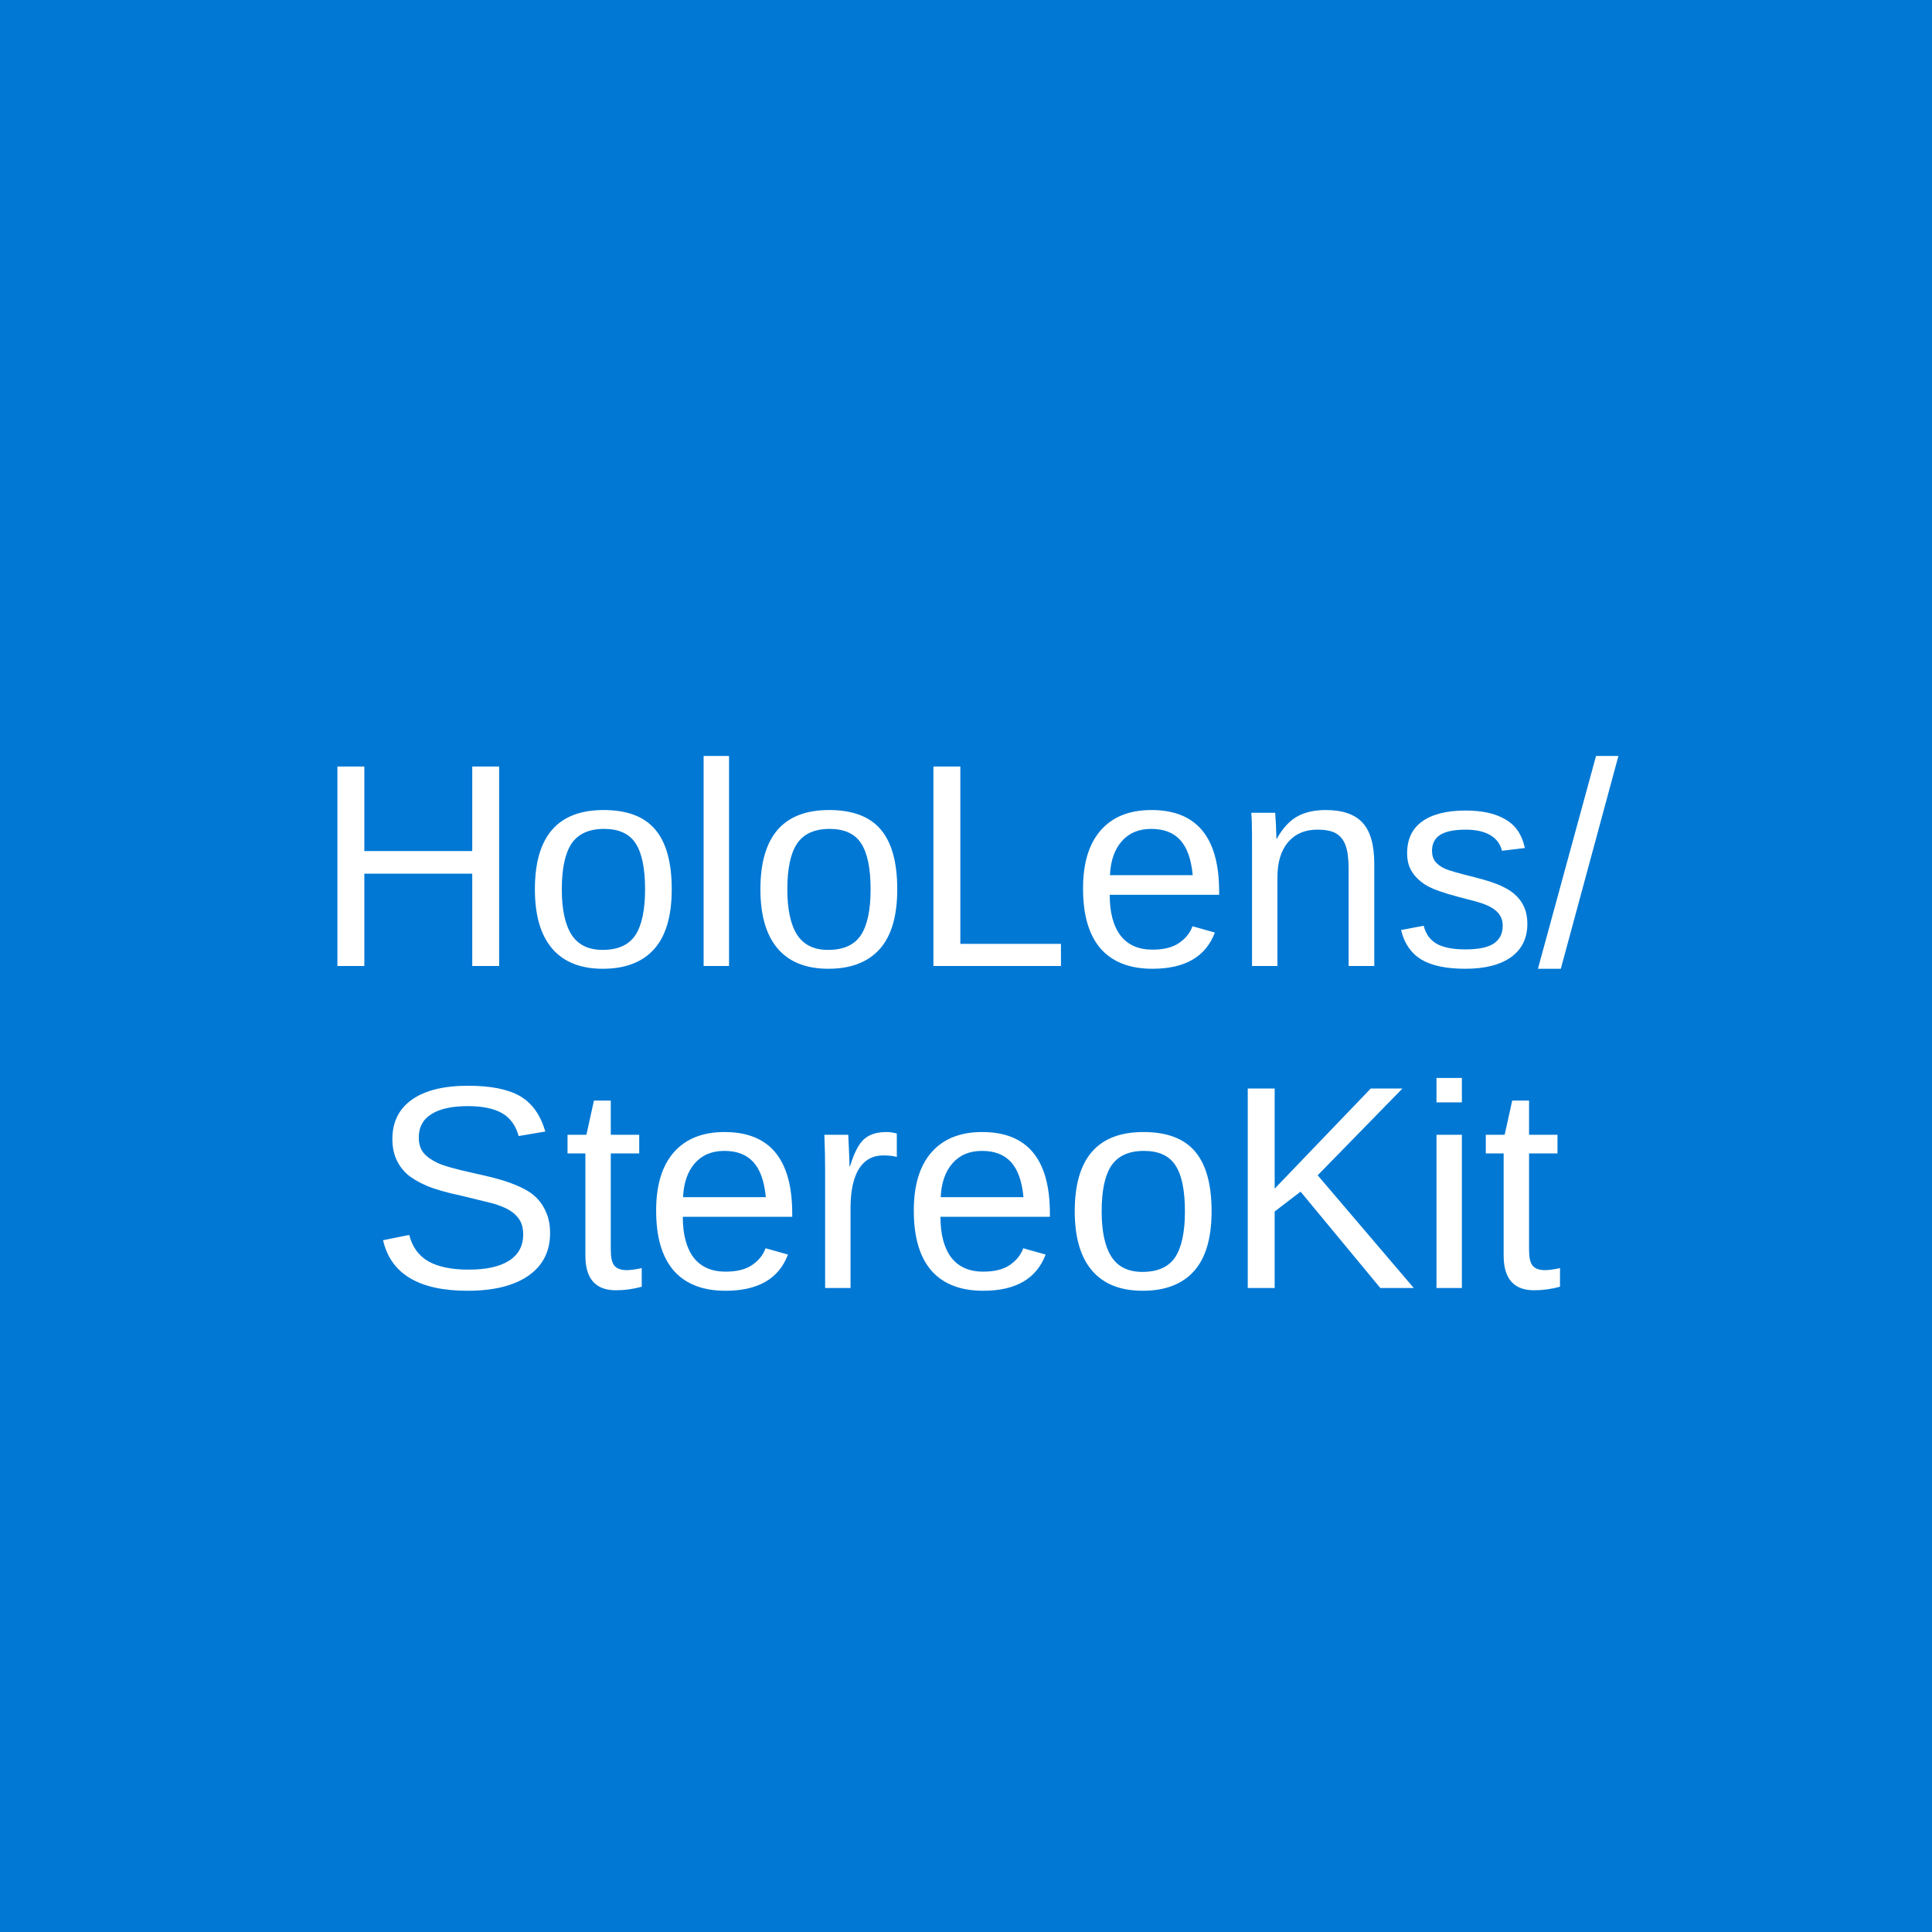
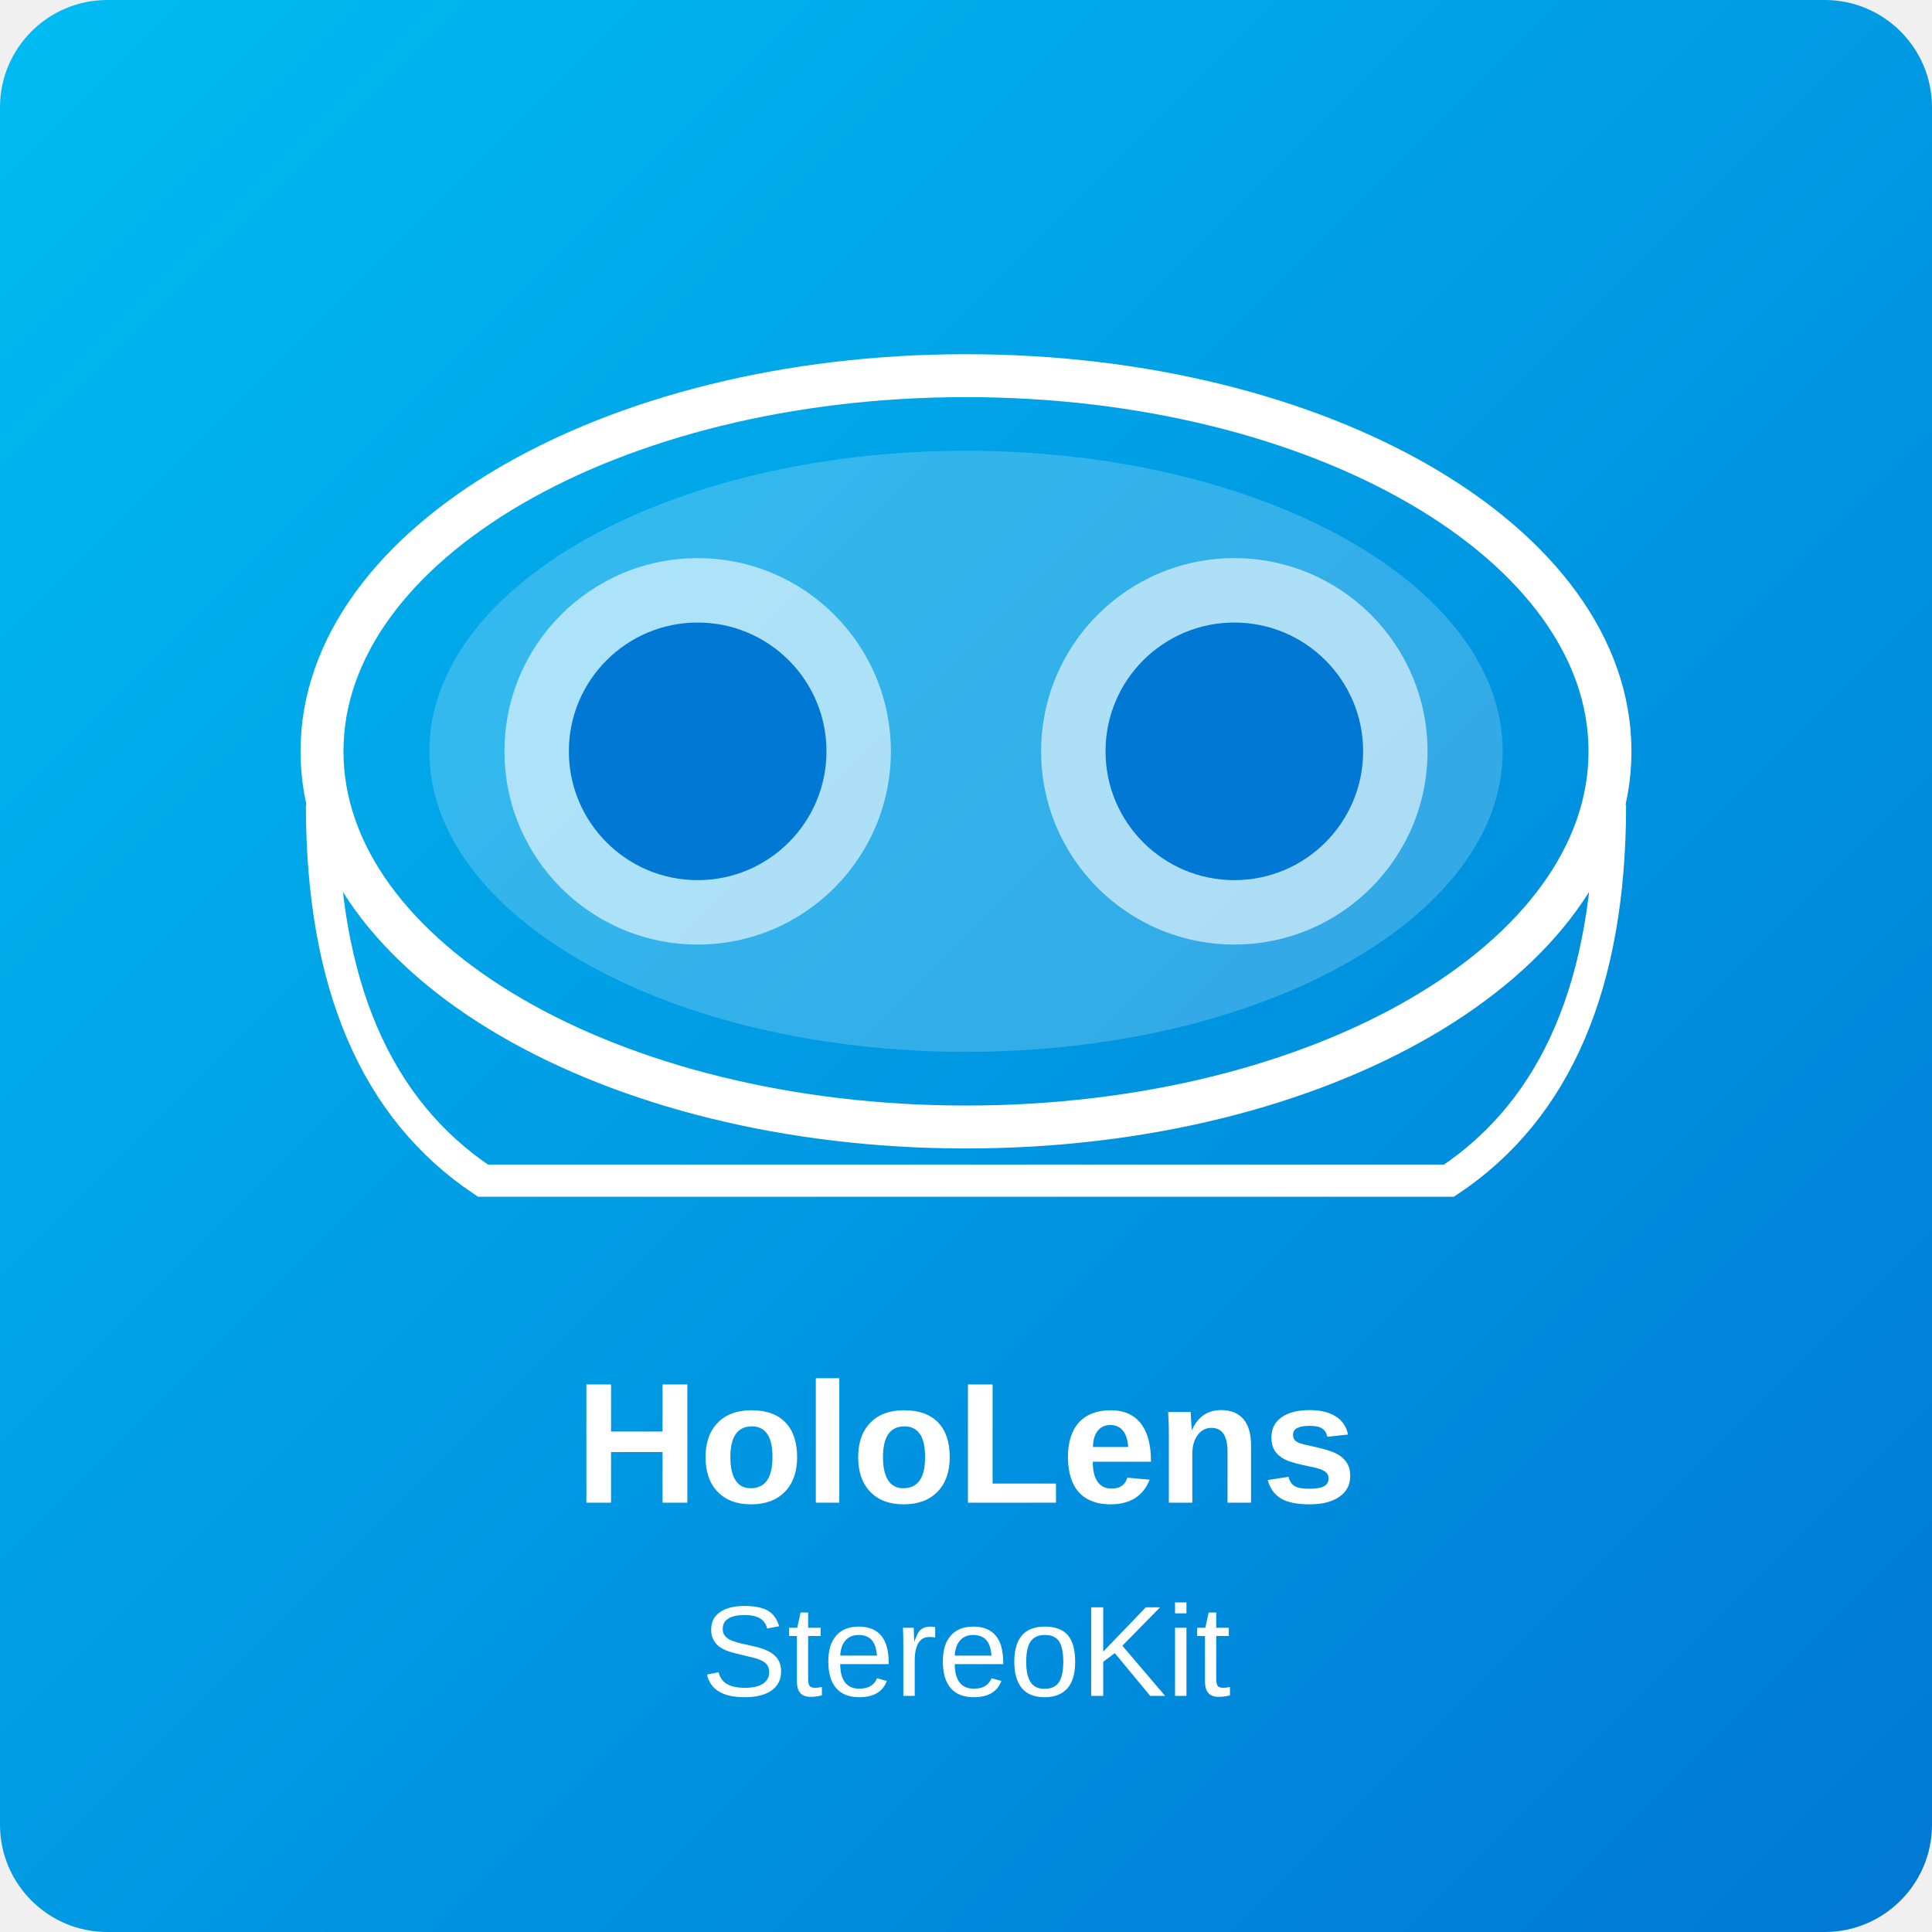
- <svg xmlns="http://www.w3.org/2000/svg" width="120" height="120" viewBox="0 0 120 120">
-   <rect width="120" height="120" fill="#0078D4" />
-   <text x="60" y="60" font-family="Arial, sans-serif" font-size="18" fill="white" text-anchor="middle">HoloLens/</text>
-   <text x="60" y="80" font-family="Arial, sans-serif" font-size="18" fill="white" text-anchor="middle">StereoKit</text>
+ <svg xmlns="http://www.w3.org/2000/svg" width="180" height="180" viewBox="0 0 180 180">
+   <defs>
+     <linearGradient id="msGradient" x1="0%" y1="0%" x2="100%" y2="100%">
+       <stop offset="0%" style="stop-color:#00BCF2;stop-opacity:1" />
+       <stop offset="100%" style="stop-color:#0078D4;stop-opacity:1" />
+     </linearGradient>
+   </defs>
+   <rect width="180" height="180" fill="url(#msGradient)" rx="10" />
+   <ellipse cx="90" cy="70" rx="60" ry="35" fill="none" stroke="white" stroke-width="4" />
+   <ellipse cx="90" cy="70" rx="50" ry="28" fill="white" opacity="0.2" />
+   <circle cx="65" cy="70" r="18" fill="white" opacity="0.6" />
+   <circle cx="65" cy="70" r="12" fill="#0078D4" />
+   <circle cx="115" cy="70" r="18" fill="white" opacity="0.6" />
+   <circle cx="115" cy="70" r="12" fill="#0078D4" />
+   <path d="M 30 75 Q 30 100 45 110 L 135 110 Q 150 100 150 75" fill="none" stroke="white" stroke-width="3" />
+   <text x="90" y="140" font-family="Segoe UI, Arial, sans-serif" font-size="16" fill="white" text-anchor="middle" font-weight="600">HoloLens</text>
+   <text x="90" y="158" font-family="Segoe UI, Arial, sans-serif" font-size="12" fill="white" text-anchor="middle">StereoKit</text>
</svg>
